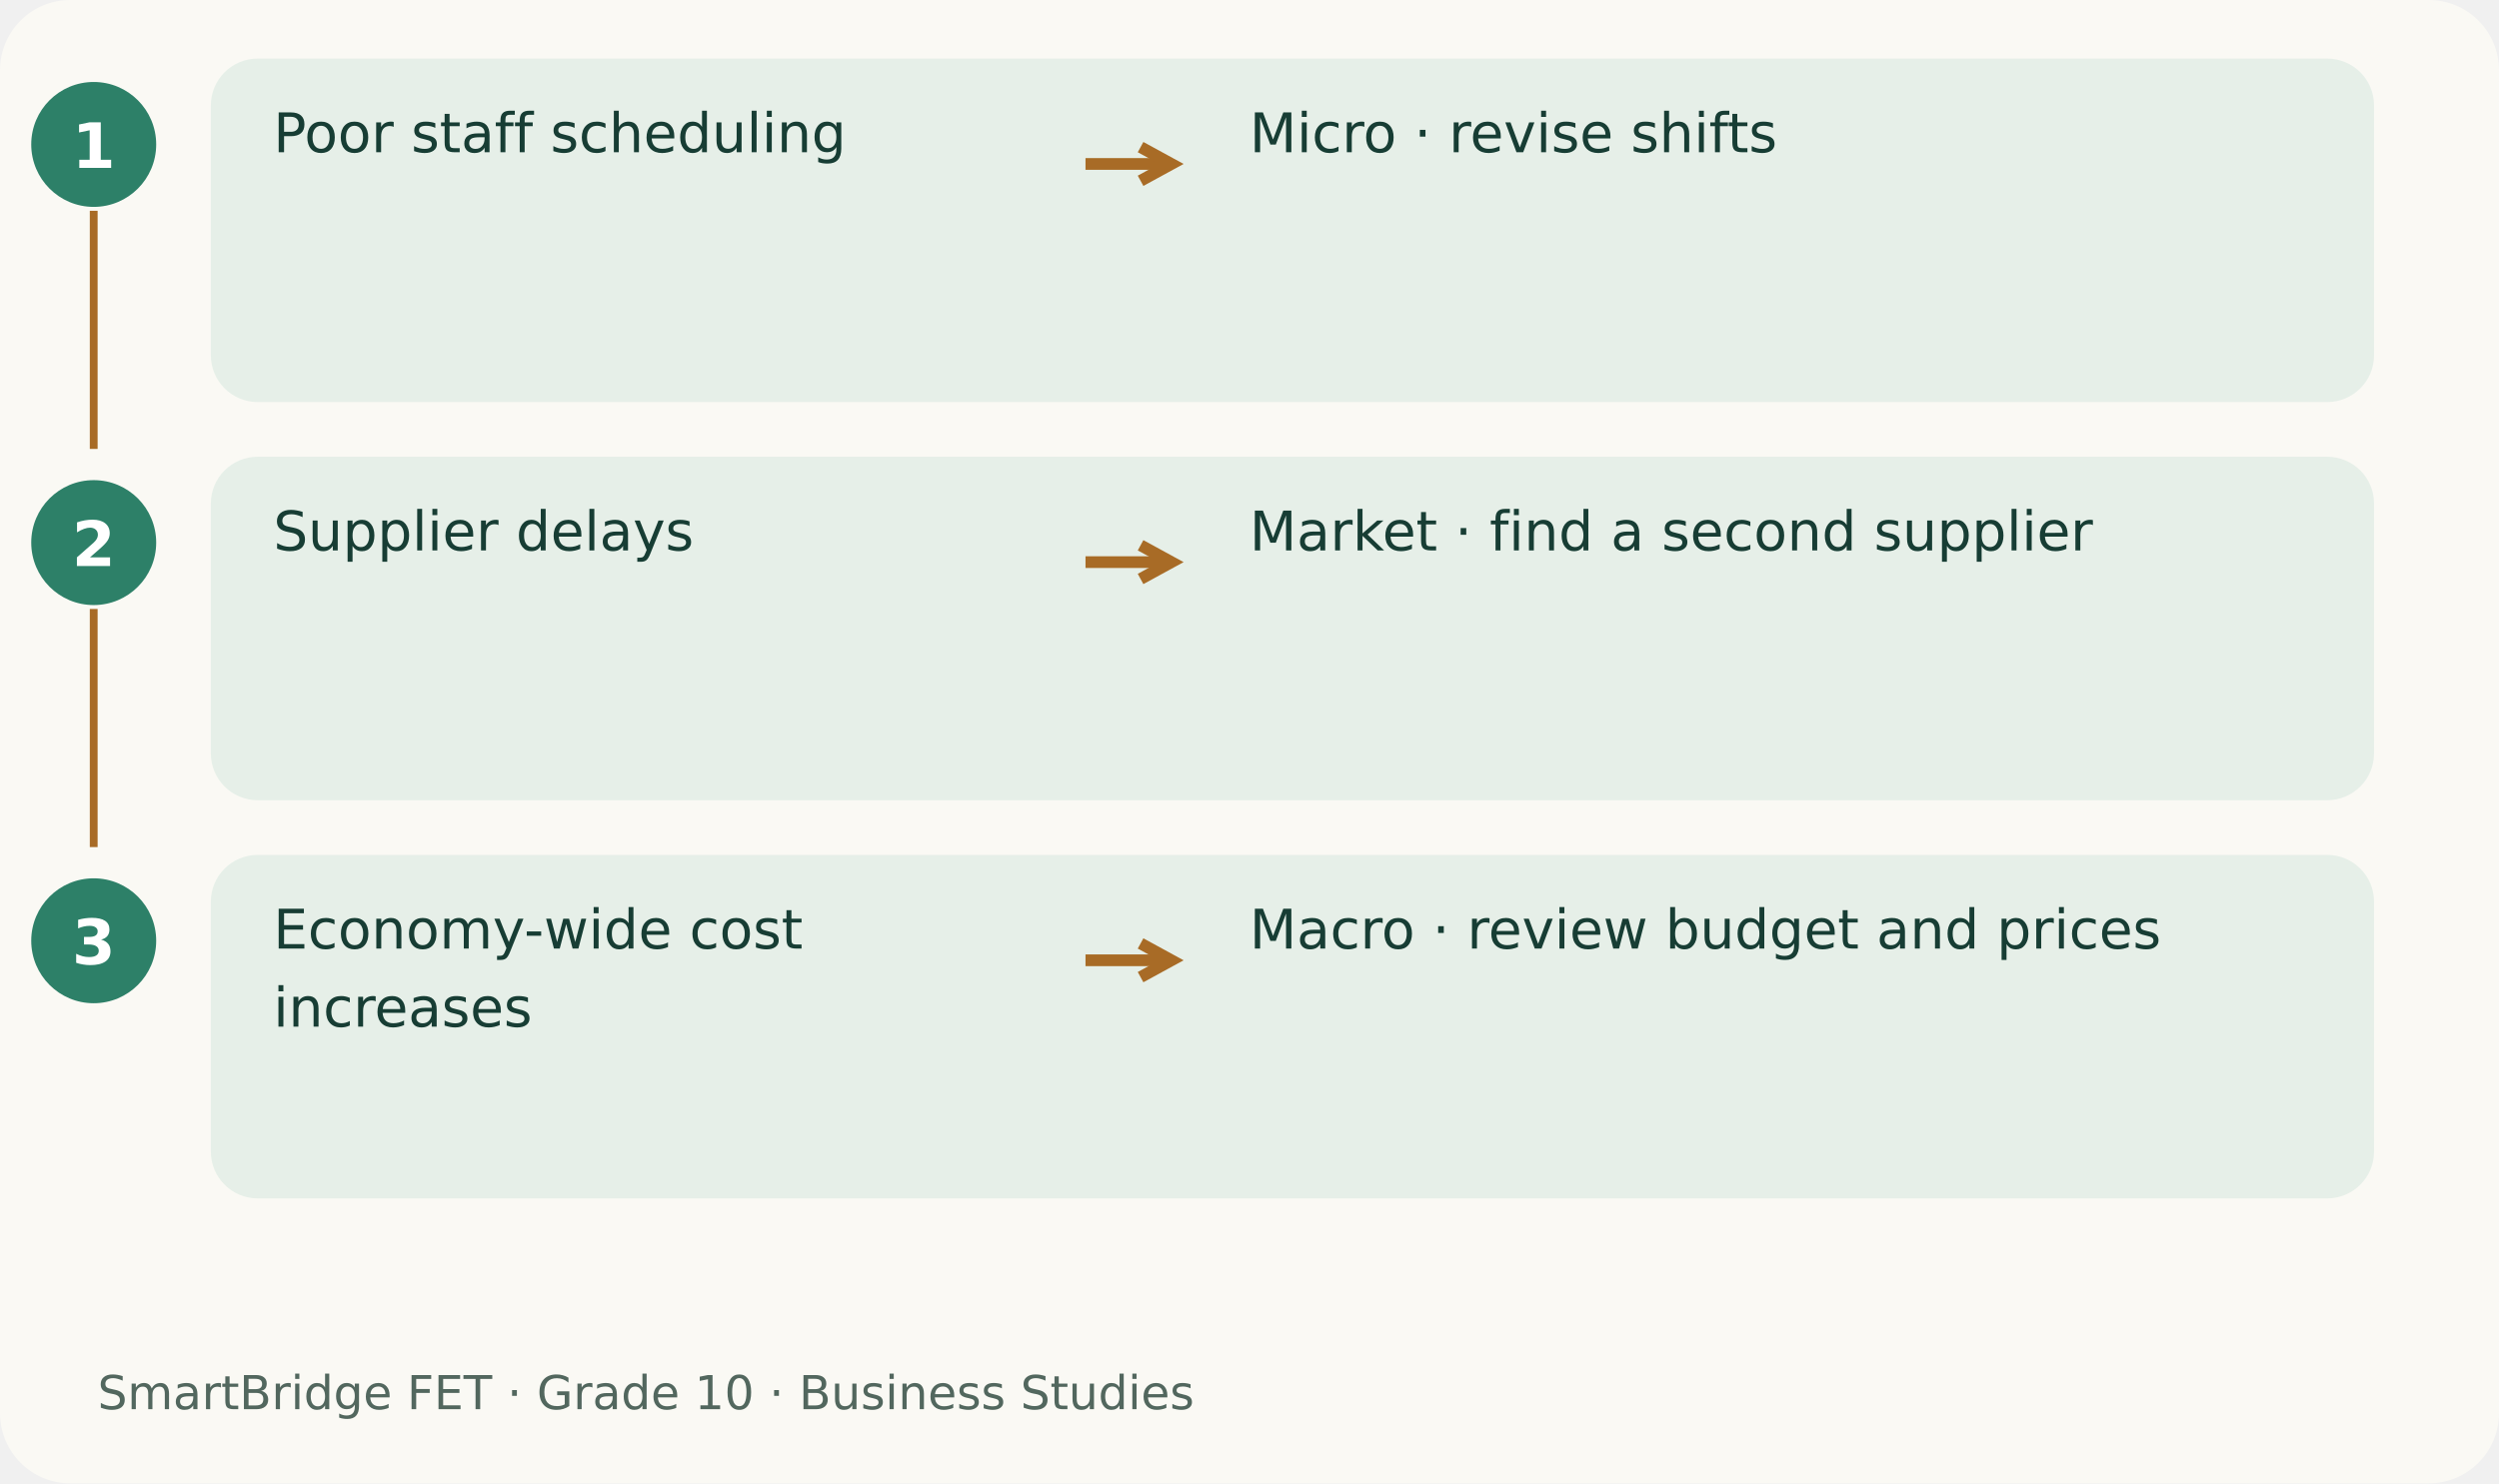
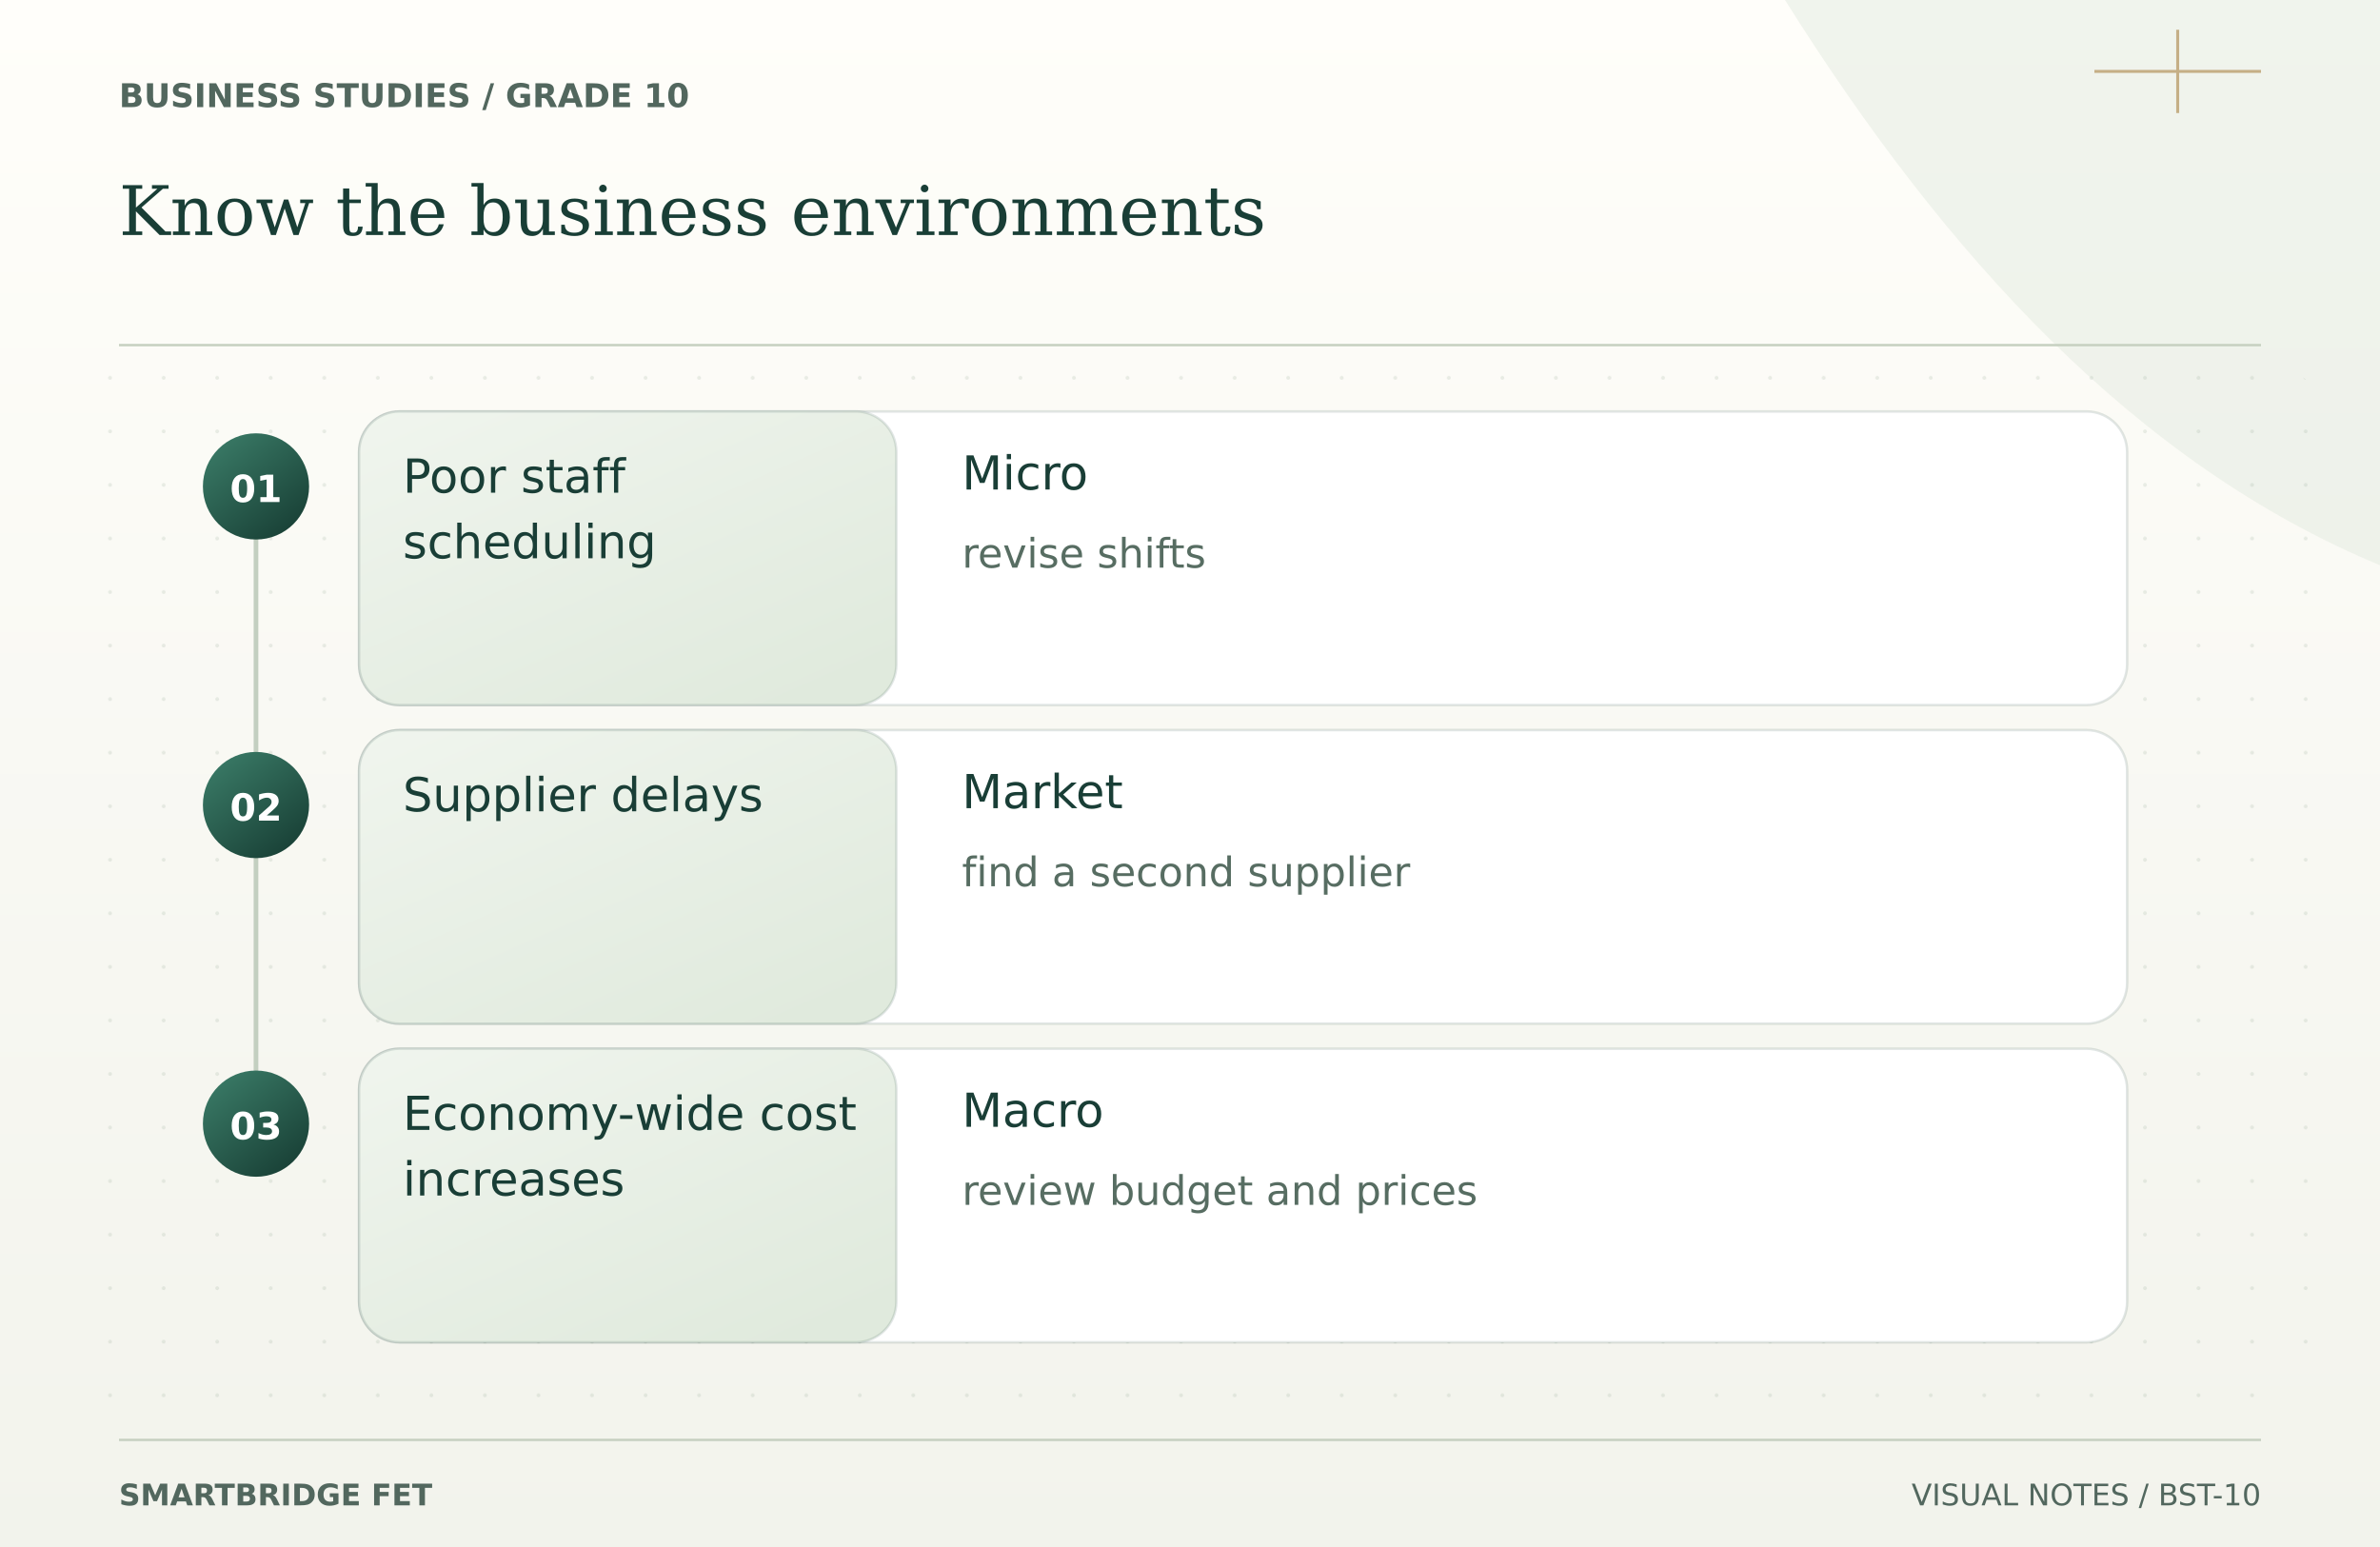
- <svg xmlns="http://www.w3.org/2000/svg" viewBox="0 0 640 380" role="img" aria-labelledby="title desc">
-   <rect width="640" height="380" rx="18" fill="#faf9f4" />
+ <svg xmlns="http://www.w3.org/2000/svg" width="1600" height="1040" viewBox="0 0 800 520" role="img" aria-labelledby="title desc">
+   <defs>
+     <linearGradient id="paper" x2="0" y2="1">
+       <stop stop-color="#fffefa" />
+       <stop offset="1" stop-color="#f2f3ec" />
+     </linearGradient>
+     <linearGradient id="forest" x2=".8" y2="1">
+       <stop stop-color="#3d806b" />
+       <stop offset="1" stop-color="#183f35" />
+     </linearGradient>
+     <linearGradient id="sage" x2=".8" y2="1">
+       <stop stop-color="#f0f5ee" />
+       <stop offset="1" stop-color="#e0eadd" />
+     </linearGradient>
+     <linearGradient id="brass" x2="1" y2="1">
+       <stop stop-color="#c7a36a" />
+       <stop offset="1" stop-color="#98703b" />
+     </linearGradient>
+     <linearGradient id="cell" x2="1" y2="1">
+       <stop stop-color="#d7e6bf" />
+       <stop offset="1" stop-color="#9cb887" />
+     </linearGradient>
+     <linearGradient id="vacuole" x2="1" y2="1">
+       <stop stop-color="#e7f3ed" />
+       <stop offset="1" stop-color="#b7d6df" />
+     </linearGradient>
+     <radialGradient id="nucleus" cx=".3" cy=".25">
+       <stop stop-color="#e0d7ec" />
+       <stop offset="1" stop-color="#a596bd" />
+     </radialGradient>
+     <radialGradient id="sun">
+       <stop stop-color="#faf0c6" />
+       <stop offset="1" stop-color="#e6c77c" />
+     </radialGradient>
+     <linearGradient id="leaf" x2="1" y2="1">
+       <stop stop-color="#9dbb74" />
+       <stop offset=".6" stop-color="#5f9361" />
+       <stop offset="1" stop-color="#35694f" />
+     </linearGradient>
+     <pattern id="dots" width="18" height="18" patternUnits="userSpaceOnUse">
+       <circle cx="1" cy="1" r=".65" fill="#8fa491" opacity=".18" />
+     </pattern>
+   </defs>
+   <rect width="800" height="520" rx="0" fill="url(#paper)" />
+   <path d="M600 0H800V190C718 156 654 86 600 0Z" fill="#e4ebe1" opacity=".55" />
+   <rect x="20" y="122" width="760" height="350" rx="18" fill="url(#dots)" />
  <g font-family="DejaVu Sans,Arial,sans-serif">
-     <circle cx="24" cy="37.0" r="16" fill="#2d8068" />
-     <text x="24" y="43.0" font-size="16" fill="white" text-anchor="middle" font-weight="bold">1</text>
-     <rect x="54" y="15.0" width="554" height="88.0" rx="12" fill="#e6efe8" />
-     <text x="70" y="39.0" font-size="14" fill="#173d34" text-anchor="start" font-weight="normal">Poor staff scheduling</text>
-     <path d="M278,42.0 L300,42.0" stroke="#a86b26" stroke-width="3" fill="none" />
-     <polyline points="292.102,46.315 300,42.0 292.102,37.685" stroke="#a86b26" stroke-width="3" fill="none" />
-     <text x="320" y="39.0" font-size="14" fill="#173d34" text-anchor="start" font-weight="normal">Micro · revise shifts</text>
-     <path d="M24,54.0 L24,115.0" stroke="#a86b26" stroke-width="2" fill="none" />
-     <circle cx="24" cy="139.0" r="16" fill="#2d8068" />
-     <text x="24" y="145.0" font-size="16" fill="white" text-anchor="middle" font-weight="bold">2</text>
-     <rect x="54" y="117.0" width="554" height="88.0" rx="12" fill="#e6efe8" />
-     <text x="70" y="141.0" font-size="14" fill="#173d34" text-anchor="start" font-weight="normal">Supplier delays</text>
-     <path d="M278,144.0 L300,144.0" stroke="#a86b26" stroke-width="3" fill="none" />
-     <polyline points="292.102,148.315 300,144.0 292.102,139.685" stroke="#a86b26" stroke-width="3" fill="none" />
-     <text x="320" y="141.0" font-size="14" fill="#173d34" text-anchor="start" font-weight="normal">Market · find a second supplier</text>
-     <path d="M24,156.0 L24,217.0" stroke="#a86b26" stroke-width="2" fill="none" />
-     <circle cx="24" cy="241.0" r="16" fill="#2d8068" />
-     <text x="24" y="247.0" font-size="16" fill="white" text-anchor="middle" font-weight="bold">3</text>
-     <rect x="54" y="219.0" width="554" height="88.0" rx="12" fill="#e6efe8" />
-     <text x="70" y="243.0" font-size="14" fill="#173d34" text-anchor="start" font-weight="normal">Economy-wide cost</text>
-     <text x="70" y="263.0" font-size="14" fill="#173d34" text-anchor="start" font-weight="normal">increases</text>
-     <path d="M278,246.0 L300,246.0" stroke="#a86b26" stroke-width="3" fill="none" />
-     <polyline points="292.102,250.315 300,246.0 292.102,241.685" stroke="#a86b26" stroke-width="3" fill="none" />
-     <text x="320" y="243.0" font-size="14" fill="#173d34" text-anchor="start" font-weight="normal">Macro · review budget and prices</text>
-     <text x="25" y="361" font-size="12" fill="#52675e" text-anchor="start" font-weight="normal">SmartBridge FET · Grade 10 · Business Studies</text>
+     <text x="40" y="36" font-size="11" fill="#52675e" text-anchor="start" font-weight="bold">BUSINESS STUDIES  /  GRADE 10</text>
+     <path d="M704 24H760M732 10V38" stroke="#ae8a50" stroke-width="1" opacity=".65" />
+     <g font-family="Georgia,DejaVu Serif,serif">
+       <text x="40" y="79" font-size="23" fill="#193e36" text-anchor="start" font-weight="normal">Know the business environments</text>
+     </g>
+     <path d="M40 116H760" stroke="#c6d0c0" stroke-width=".8" />
+     <g transform="translate(64 132) scale(1.05)">
+       <path d="M21,28 L21,128" stroke="#c3cfc0" stroke-width="1.5" stroke-linecap="round" fill="none" />
+       <circle cx="21" cy="30" r="17" fill="url(#forest)" />
+       <text x="21" y="35" font-size="12" fill="white" text-anchor="middle" font-weight="bold">01</text>
+       <rect x="54" y="6" width="566" height="94" rx="13" fill="#ffffff" stroke="#193e36" stroke-opacity=".13" stroke-width=".8" />
+       <rect x="54" y="6" width="172" height="94" rx="13" fill="url(#sage)" stroke="#193e36" stroke-opacity=".13" stroke-width=".8" />
+       <text x="68" y="32" font-size="15" fill="#193e36" text-anchor="start" font-weight="normal">Poor staff</text>
+       <text x="68" y="53" font-size="15" fill="#193e36" text-anchor="start" font-weight="normal">scheduling</text>
+       <text x="247" y="31" font-size="15" fill="#193e36" text-anchor="start" font-weight="normal">Micro</text>
+       <text x="247" y="56" font-size="13" fill="#576d62" text-anchor="start" font-weight="normal">revise shifts</text>
+       <path d="M21,130 L21,230" stroke="#c3cfc0" stroke-width="1.5" stroke-linecap="round" fill="none" />
+       <circle cx="21" cy="132" r="17" fill="url(#forest)" />
+       <text x="21" y="137" font-size="12" fill="white" text-anchor="middle" font-weight="bold">02</text>
+       <rect x="54" y="108" width="566" height="94" rx="13" fill="#ffffff" stroke="#193e36" stroke-opacity=".13" stroke-width=".8" />
+       <rect x="54" y="108" width="172" height="94" rx="13" fill="url(#sage)" stroke="#193e36" stroke-opacity=".13" stroke-width=".8" />
+       <text x="68" y="134" font-size="15" fill="#193e36" text-anchor="start" font-weight="normal">Supplier delays</text>
+       <text x="247" y="133" font-size="15" fill="#193e36" text-anchor="start" font-weight="normal">Market</text>
+       <text x="247" y="158" font-size="13" fill="#576d62" text-anchor="start" font-weight="normal">find a second supplier</text>
+       <circle cx="21" cy="234" r="17" fill="url(#forest)" />
+       <text x="21" y="239" font-size="12" fill="white" text-anchor="middle" font-weight="bold">03</text>
+       <rect x="54" y="210" width="566" height="94" rx="13" fill="#ffffff" stroke="#193e36" stroke-opacity=".13" stroke-width=".8" />
+       <rect x="54" y="210" width="172" height="94" rx="13" fill="url(#sage)" stroke="#193e36" stroke-opacity=".13" stroke-width=".8" />
+       <text x="68" y="236" font-size="15" fill="#193e36" text-anchor="start" font-weight="normal">Economy-wide cost</text>
+       <text x="68" y="257" font-size="15" fill="#193e36" text-anchor="start" font-weight="normal">increases</text>
+       <text x="247" y="235" font-size="15" fill="#193e36" text-anchor="start" font-weight="normal">Macro</text>
+       <text x="247" y="260" font-size="13" fill="#576d62" text-anchor="start" font-weight="normal">review budget and prices</text>
+     </g>
+     <path d="M40 484H760" stroke="#c6d0c0" stroke-width=".8" />
+     <text x="40" y="506" font-size="10" fill="#52675e" text-anchor="start" font-weight="bold">SMARTBRIDGE FET</text>
+     <text x="760" y="506" font-size="10" fill="#52675e" text-anchor="end" font-weight="normal">VISUAL NOTES  /  BST-10</text>
  </g>
</svg>
